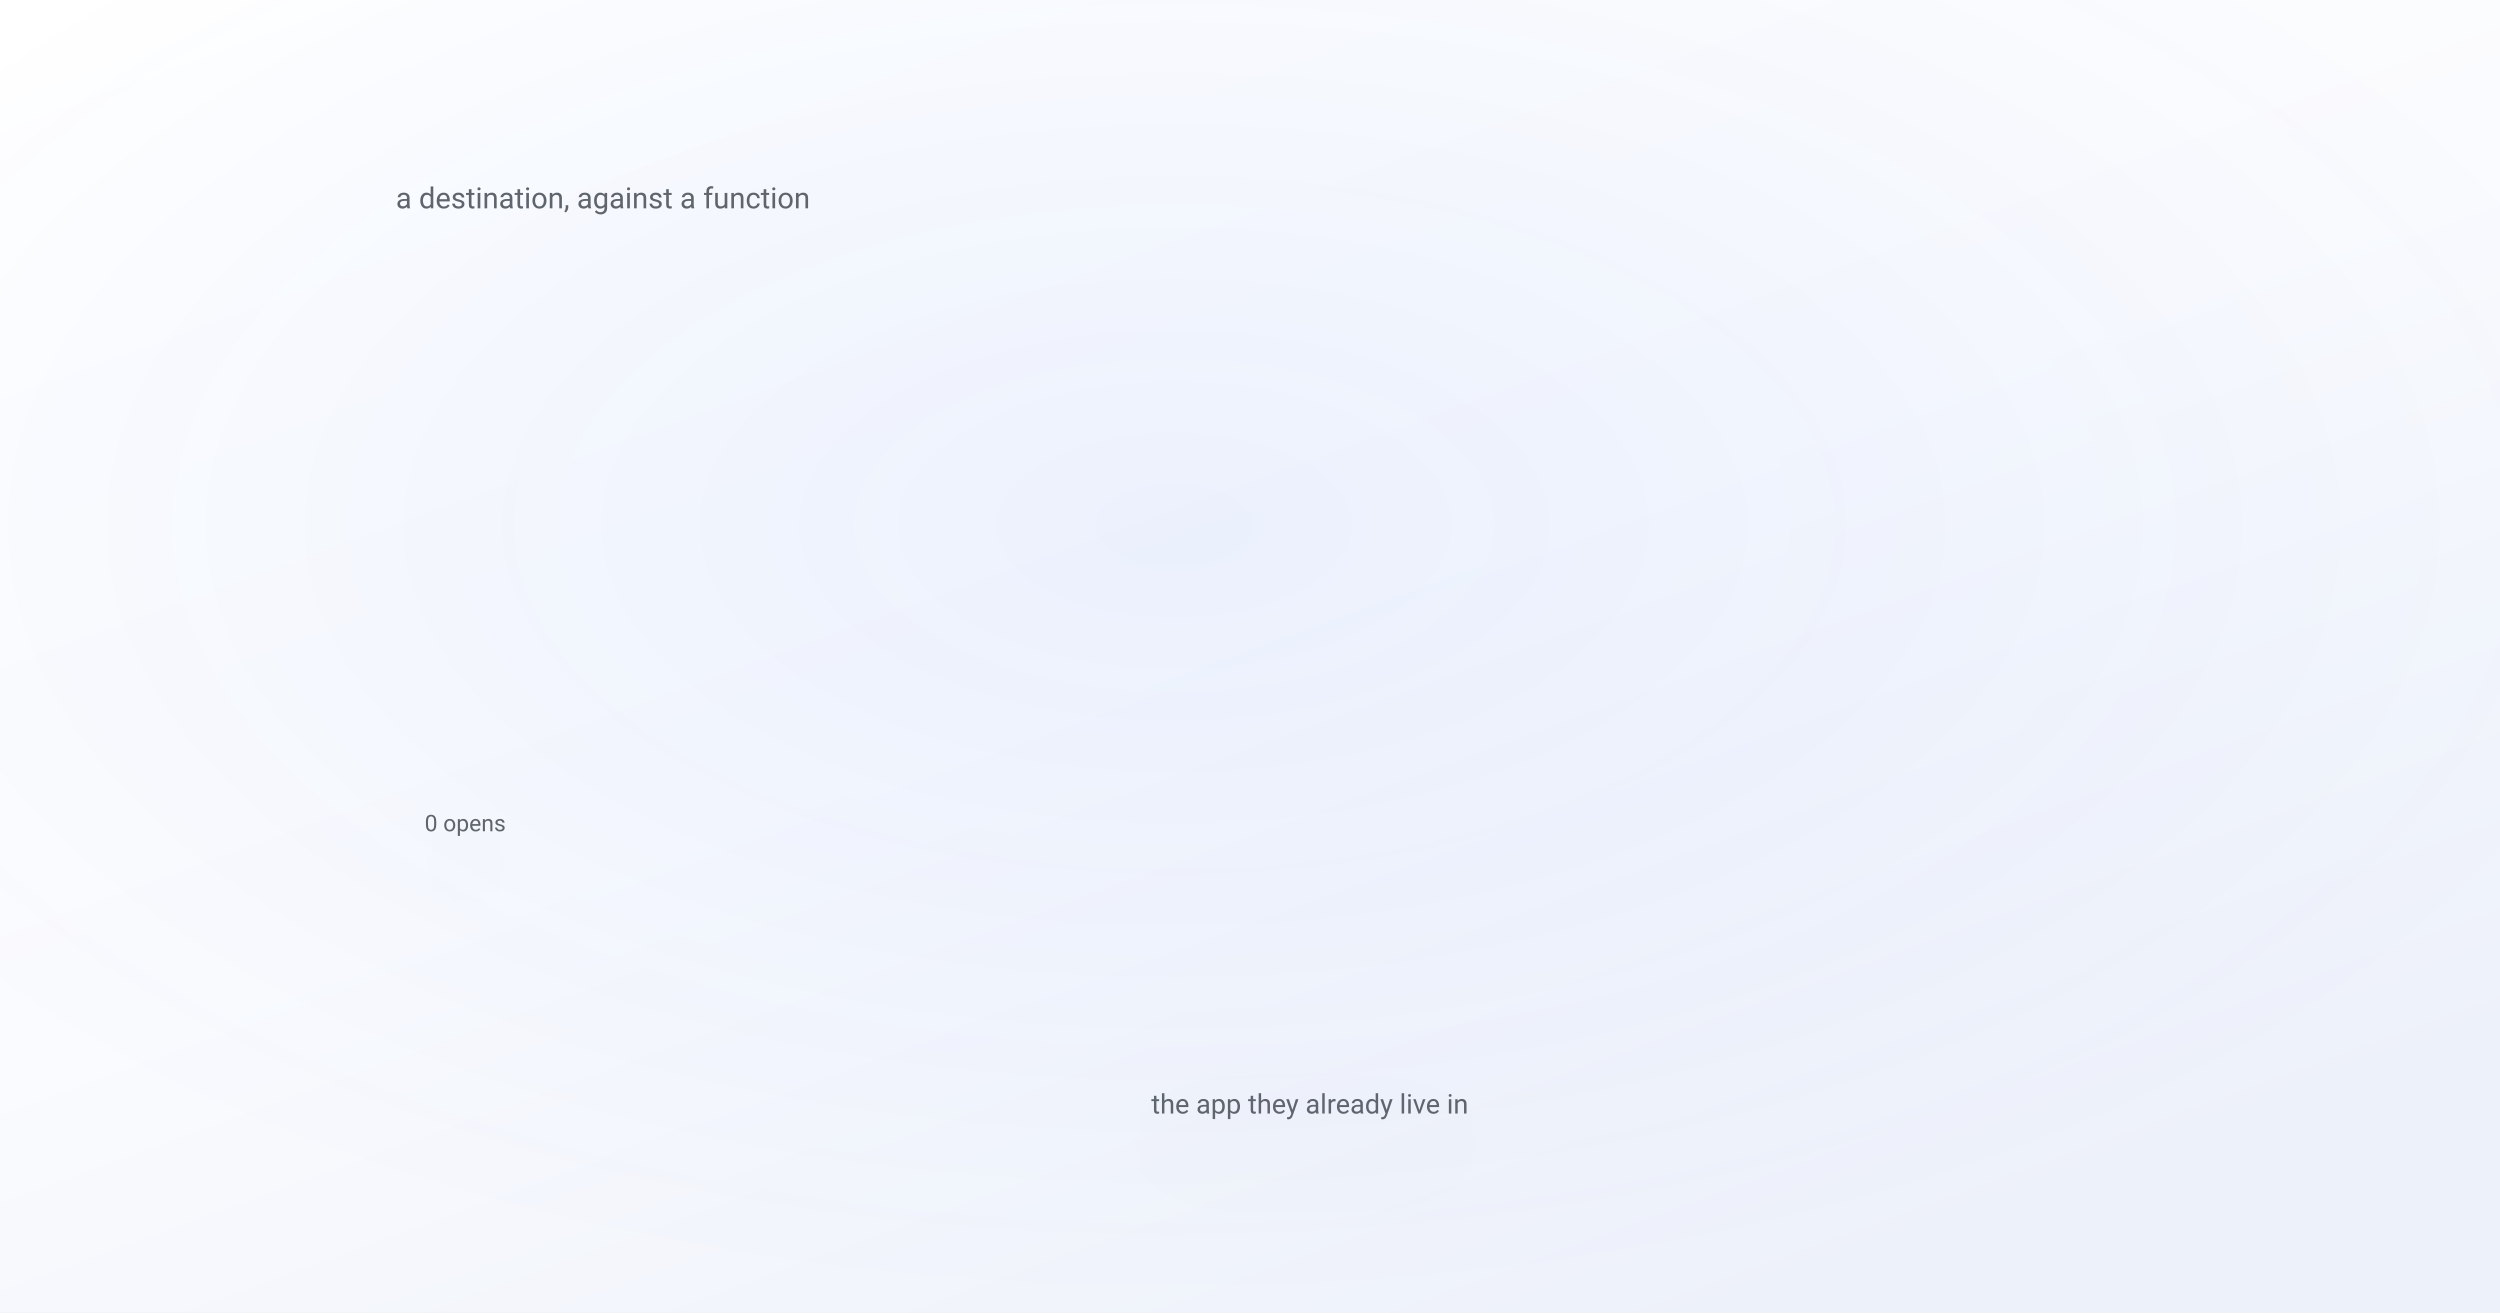
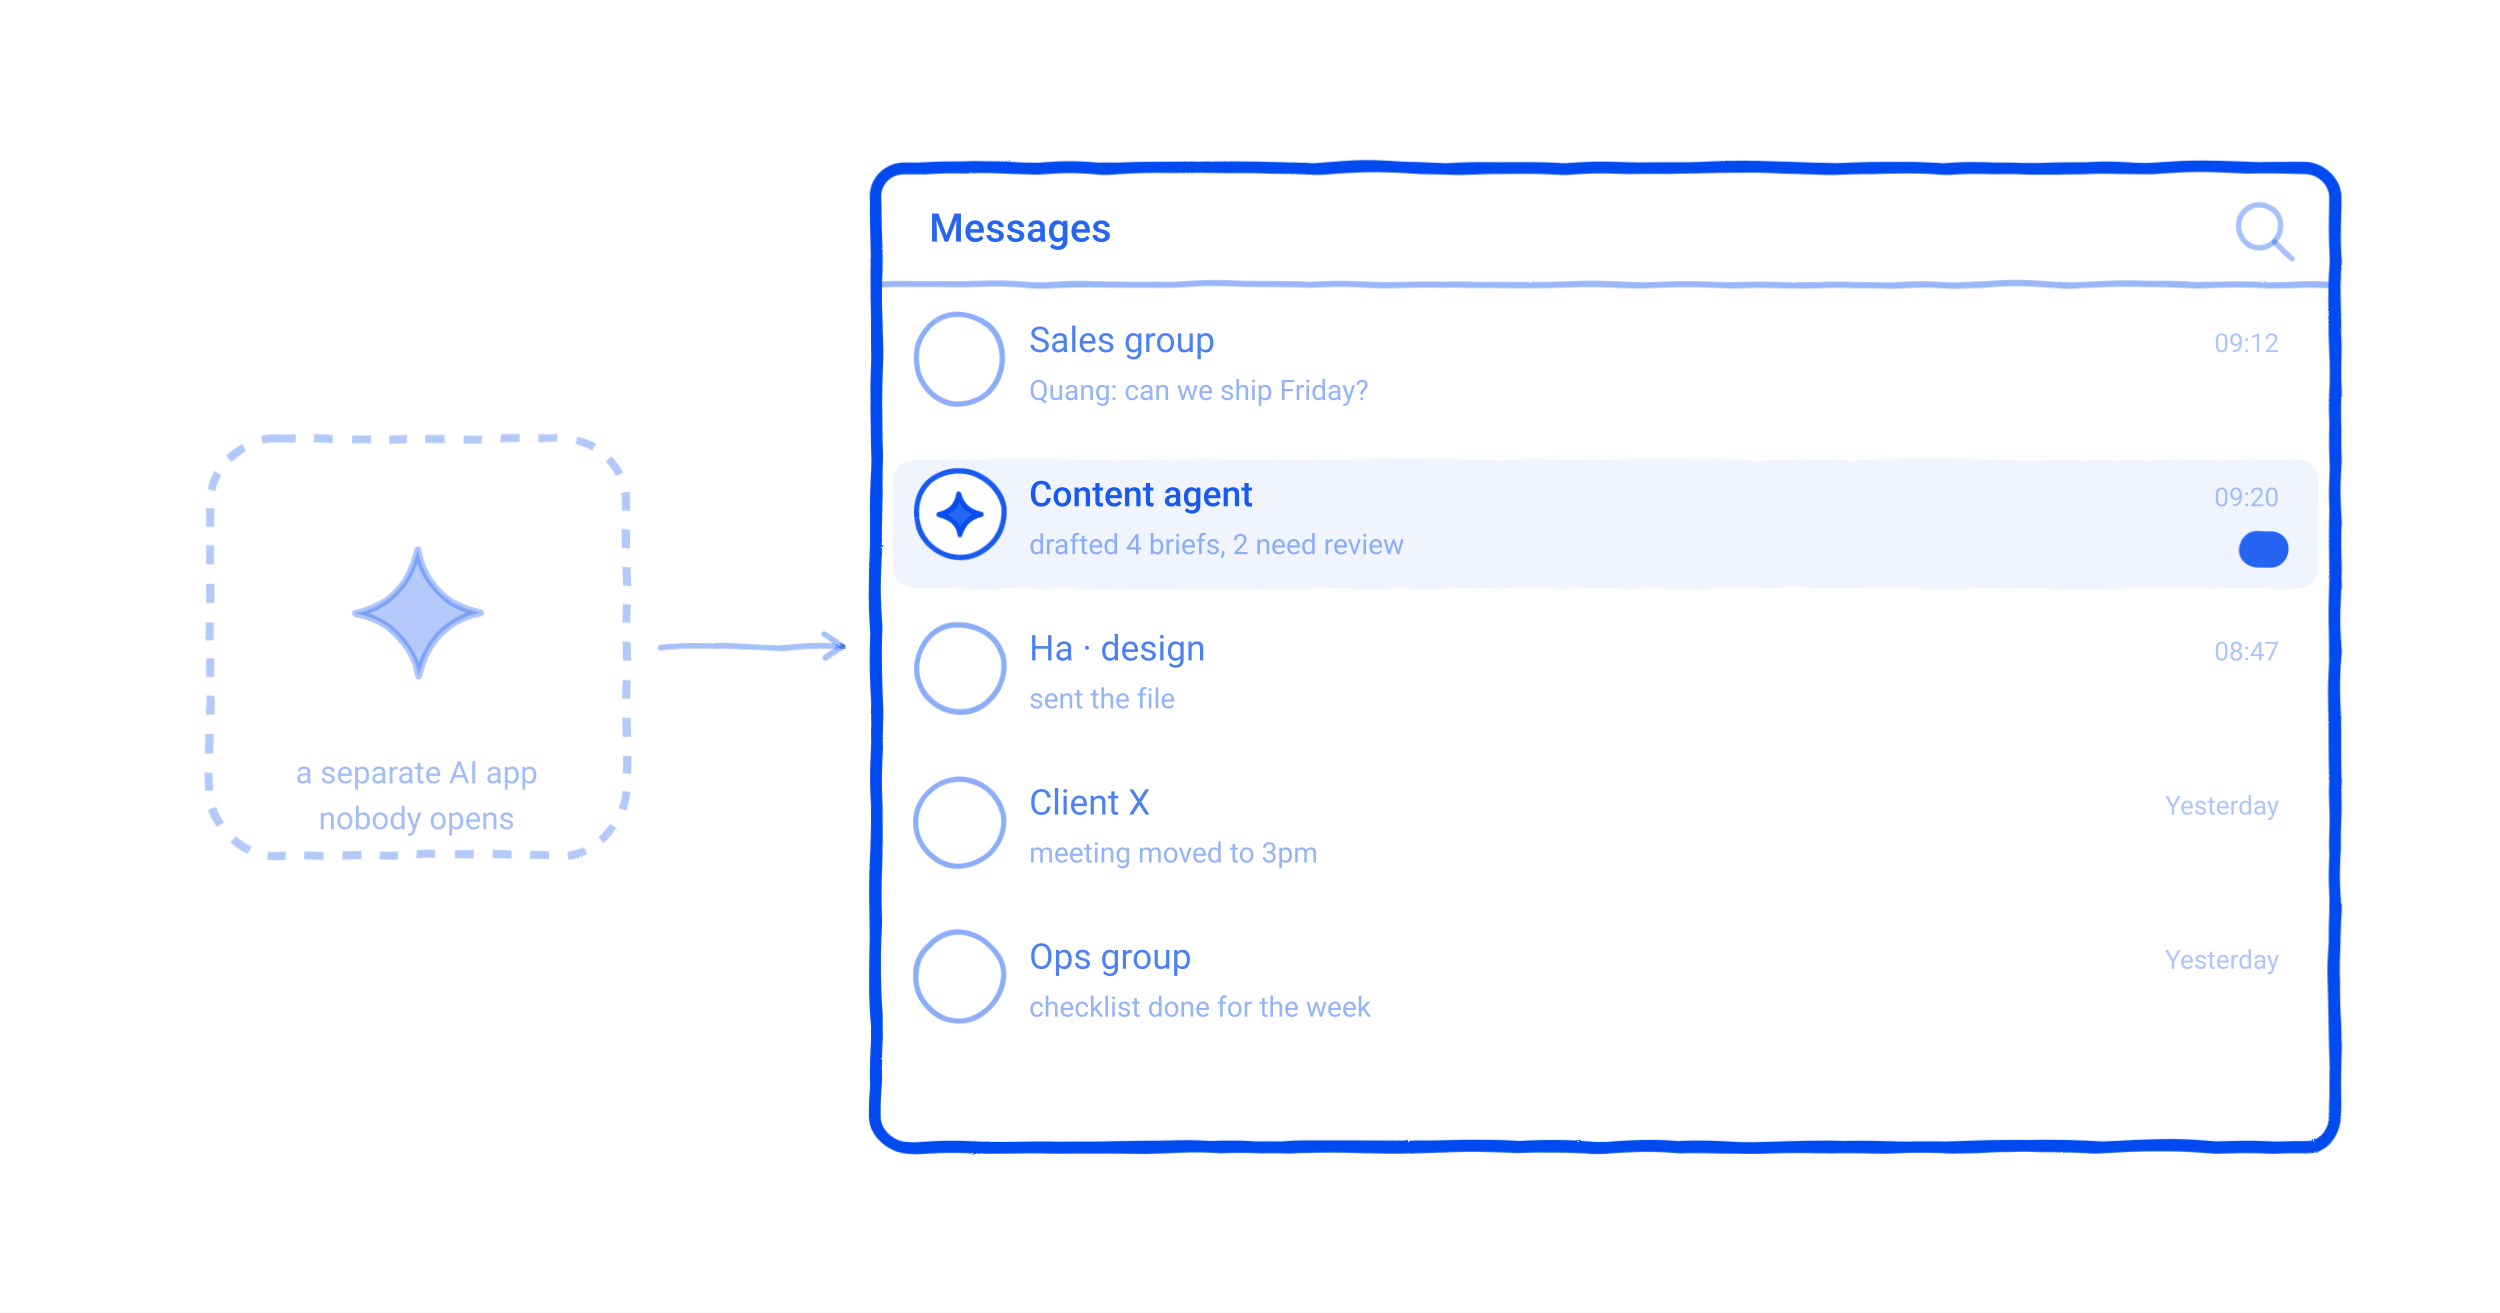
- <svg xmlns="http://www.w3.org/2000/svg" viewBox="0 0 1200 630" font-family="-apple-system, BlinkMacSystemFont, 'Segoe UI', 'DM Sans', Roboto, sans-serif">
+ <svg xmlns="http://www.w3.org/2000/svg" viewBox="0 0 1200 630" width="1200" height="630" role="img" stroke-linejoin="round" style="color:#004AEF">
  <defs>
-     <linearGradient id="bg" x1="0" y1="0" x2="0.7" y2="1">
-       <stop offset="0" stop-color="#ffffff" />
-       <stop offset="0.55" stop-color="#fafbfe" />
-       <stop offset="1" stop-color="#edf1fa" />
-     </linearGradient>
-     <radialGradient id="glow" cx="0.47" cy="0.4" r="0.6">
-       <stop offset="0" stop-color="#004aef" stop-opacity="0.06" />
-       <stop offset="1" stop-color="#004aef" stop-opacity="0" />
-     </radialGradient>
-     <filter id="lift" x="-25%" y="-25%" width="150%" height="160%">
-       <feDropShadow dx="0" dy="18" stdDeviation="24" flood-color="#0b1a3a" flood-opacity="0.11" />
+     <filter id="rough" x="-20%" y="-20%" width="140%" height="140%">
+       <feTurbulence type="turbulence" baseFrequency="0.016" numOctaves="2" seed="7" result="n" />
+       <feDisplacementMap in="SourceGraphic" in2="n" scale="2.4" xChannelSelector="R" yChannelSelector="G" />
    </filter>
  </defs>
-   <style>
-     /* 14s loop. Each class is a different kind of arrival, because the figures
-        are about different kinds of event: text is typed, a result appears, a
-        panel expands and pushes what is under it away, a curve is drawn. A fade
-        only says "this exists".
- 
-        `transform-box: fill-box` is what makes transform-origin mean the shape's
-        own box rather than the whole canvas. Without it a scaleX on a text line
-        grows from the middle of the page.
- 
-        Every class rests on the finished figure, and reduced motion paints that
-        frame directly. The og:image renderer forces reduced motion, so the still
-        it captures is always the completed drawing. Check this after any change
-        to the keyframes: a scaleY(0) that fails to reset removes the shape from
-        every social card, and nobody notices until someone shares the post. */
-     .c, .type, .pop, .rise, .expandy { transform-box: fill-box; }
- 
-     .c { opacity: 0; animation: fade 14s ease-in-out infinite; }
-     @keyframes fade { 0% { opacity: 0 } 20%, 88% { opacity: var(--o, 1) } 100% { opacity: 0 } }
- 
-     .type { opacity: 0; transform-origin: left center;
-              animation: type 14s cubic-bezier(0.25, 0.9, 0.3, 1) infinite; }
-     @keyframes type { 0% { opacity: 0; transform: scaleX(0) }
-                       6% { opacity: var(--o, 1); transform: scaleX(0) }
-                       22%, 88% { opacity: var(--o, 1); transform: scaleX(1) }
-                       100% { opacity: 0; transform: scaleX(1) } }
- 
-     .pop { opacity: 0; transform-origin: center;
-             animation: pop 14s cubic-bezier(0.34, 1.56, 0.64, 1) infinite; }
-     @keyframes pop { 0% { opacity: 0; transform: scale(0.6) }
-                      18%, 88% { opacity: var(--o, 1); transform: scale(1) }
-                      100% { opacity: 0; transform: scale(0.6) } }
- 
-     .rise { opacity: 0; animation: rise 14s cubic-bezier(0.2, 0.9, 0.3, 1) infinite; }
-     @keyframes rise { 0% { opacity: 0; transform: translateY(22px) }
-                       20%, 88% { opacity: var(--o, 1); transform: translateY(0) }
-                       100% { opacity: 0; transform: translateY(22px) } }
- 
-     .expandy { opacity: 0; transform-origin: top center;
-                 animation: expandy 14s cubic-bezier(0.2, 0.9, 0.25, 1) infinite; }
-     @keyframes expandy { 0% { opacity: 0; transform: scaleY(0) }
-                          6% { opacity: var(--o, 1); transform: scaleY(0) }
-                          24%, 88% { opacity: var(--o, 1); transform: scaleY(1) }
-                          100% { opacity: 0; transform: scaleY(0) } }
- 
-     .draw { stroke-dasharray: var(--len, 2000); stroke-dashoffset: var(--len, 2000);
-              animation: draw 14s ease-in-out infinite; }
-     @keyframes draw { 0% { stroke-dashoffset: var(--len, 2000) }
-                       26%, 88% { stroke-dashoffset: 0 }
-                       100% { stroke-dashoffset: var(--len, 2000) } }
- 
-     .mark { opacity: 0; animation: mark 14s ease infinite; }
-     @keyframes mark { 0%, 40% { opacity: 0 } 52%, 86% { opacity: 1 } 96%, 100% { opacity: 0 } }
- 
-     @media (prefers-reduced-motion: reduce) {
-       .c, .type, .pop, .rise, .expandy { opacity: var(--o, 1); transform: none; animation: none }
-       .draw { stroke-dashoffset: 0; animation: none }
-       .mark { opacity: 1; animation: none }
-     }
-   </style>
-   <rect width="1200" height="630" fill="url(#bg)" />
-   <rect width="1200" height="630" fill="url(#glow)" />
-   <defs>
-     <linearGradient id="gblue" x1="0" y1="0" x2="0.55" y2="1">
-       <stop offset="0" stop-color="#3d76ff" />
-       <stop offset="1" stop-color="#004aef" />
-     </linearGradient>
-     <linearGradient id="ggreen" x1="0" y1="0" x2="0.5" y2="1">
-       <stop offset="0" stop-color="#6df7cd" />
-       <stop offset="1" stop-color="#07ef9c" />
-     </linearGradient>
-     <linearGradient id="gcard" x1="0.1" y1="0" x2="0.3" y2="1">
-       <stop offset="0" stop-color="#ffffff" stop-opacity="0.96" />
-       <stop offset="1" stop-color="#ffffff" stop-opacity="0.74" />
-     </linearGradient>
-     <linearGradient id="gchip" x1="0" y1="0" x2="0" y2="1">
-       <stop offset="0" stop-color="#f4f7ff" />
-       <stop offset="1" stop-color="#e6ecfa" />
-     </linearGradient>
-   </defs>
-   <g filter="url(#lift)">
-     <path class="rise" d="M335.6 157.0 Q334.7 139.0 352.7 139.0 L917.5 139.0 Q935.5 139.0 934.0 156.9 L907.2 488.0 Q905.8 505.9 887.8 505.9 L370.5 505.9 Q352.5 505.9 351.7 487.9 Z" fill="url(#gcard)" stroke="#dfe4ec" stroke-width="1.2" style="--o:1;animation-delay:0.06s" />
-     <path class="pop" d="M378.4 199.1 Q377.9 185.2 391.9 185.2 L471.7 185.2 Q485.7 185.2 485.9 199.2 L486.8 258.8 Q487.1 272.8 473.1 272.8 L395.3 272.8 Q381.3 272.8 380.8 258.8 Z" fill="url(#gchip)" style="--o:0.85;animation-delay:0.20s" />
-     <path class="pop" d="M515.5 199.2 Q515.4 185.2 529.4 185.2 L609.2 185.2 Q623.2 185.2 623.0 199.2 L622.2 258.8 Q622.0 272.8 608.0 272.8 L530.2 272.8 Q516.2 272.8 516.1 258.8 Z" fill="url(#gchip)" style="--o:0.85;animation-delay:0.24s" />
-     <path class="pop" d="M652.6 199.2 Q652.9 185.2 666.9 185.2 L746.7 185.2 Q760.7 185.2 760.1 199.1 L757.5 258.8 Q756.9 272.8 742.9 272.8 L665.2 272.8 Q651.2 272.8 651.4 258.8 Z" fill="url(#gchip)" style="--o:0.85;animation-delay:0.27s" />
-     <path class="pop" d="M789.8 199.1 Q790.5 185.2 804.5 185.2 L884.3 185.2 Q898.3 185.2 897.2 199.1 L892.8 258.8 Q891.8 272.8 877.8 272.8 L800.1 272.8 Q786.1 272.8 786.8 258.8 Z" fill="url(#gchip)" style="--o:0.85;animation-delay:0.31s" />
-     <path class="pop" d="M382.9 312.6 Q382.4 298.6 396.4 298.6 L473.5 298.6 Q487.5 298.6 487.7 312.6 L488.6 368.0 Q488.8 382.0 474.8 382.0 L399.7 382.0 Q385.7 382.0 385.1 368.0 Z" fill="url(#gchip)" style="--o:0.85;animation-delay:0.34s" />
-     <path class="pop" d="M516.6 312.6 Q516.5 298.6 530.5 298.6 L607.6 298.6 Q621.6 298.6 621.4 312.6 L620.7 368.0 Q620.5 382.0 606.5 382.0 L531.3 382.0 Q517.3 382.0 517.2 368.0 Z" fill="url(#ggreen)" style="--o:0.9;animation-delay:0.38s" />
-     <path class="pop" d="M650.4 312.6 Q650.6 298.6 664.6 298.6 L741.8 298.6 Q755.8 298.6 755.2 312.6 L752.7 368.0 Q752.1 382.0 738.1 382.0 L662.9 382.0 Q648.9 382.0 649.2 368.0 Z" fill="url(#gchip)" style="--o:0.85;animation-delay:0.41s" />
-     <path class="pop" d="M784.1 312.6 Q784.8 298.6 798.8 298.6 L875.9 298.6 Q889.9 298.6 888.9 312.6 L884.8 368.0 Q883.8 382.0 869.8 382.0 L794.6 382.0 Q780.6 382.0 781.3 368.0 Z" fill="url(#gchip)" style="--o:0.85;animation-delay:0.45s" />
-     <path class="pop" d="M387.2 420.6 Q386.6 406.6 400.6 406.6 L475.2 406.6 Q489.2 406.6 489.5 420.6 L490.3 472.0 Q490.5 486.0 476.5 486.0 L403.8 486.0 Q389.8 486.0 389.2 472.0 Z" fill="url(#gchip)" style="--o:0.85;animation-delay:0.48s" />
-     <path class="pop" d="M517.7 420.6 Q517.5 406.6 531.5 406.6 L606.1 406.6 Q620.1 406.6 620.0 420.6 L619.2 472.0 Q619.1 486.0 605.1 486.0 L532.3 486.0 Q518.3 486.0 518.2 472.0 Z" fill="url(#gchip)" style="--o:0.85;animation-delay:0.52s" />
-     <path class="pop" d="M648.2 420.6 Q648.5 406.6 662.5 406.6 L737.1 406.6 Q751.1 406.6 750.4 420.6 L748.2 472.0 Q747.6 486.0 733.6 486.0 L660.8 486.0 Q646.8 486.0 647.1 472.0 Z" fill="url(#gchip)" style="--o:0.85;animation-delay:0.55s" />
-     <path class="pop" d="M778.7 420.6 Q779.4 406.6 793.4 406.6 L868.0 406.6 Q882.0 406.6 880.9 420.5 L877.1 472.1 Q876.1 486.0 862.1 486.0 L789.4 486.0 Q775.4 486.0 776.1 472.0 Z" fill="url(#gchip)" style="--o:0.85;animation-delay:0.58s" />
-     <text x="628.7" y="534.5" text-anchor="middle" font-size="13" fill="#5f656d" font-weight="400">the app they already live in</text>
-     <path class="rise" d="M168.5 298.7 Q167.8 290.7 175.8 290.7 L254.2 290.7 Q262.2 290.7 262.7 298.7 L266.8 360.6 Q267.4 368.6 259.4 368.6 L182.6 368.6 Q174.6 368.6 173.9 360.7 Z" fill="url(#gcard)" stroke="#dfe4ec" stroke-width="1.2" style="--o:1;animation-delay:0.62s" />
-     <text x="223.3" y="399.0" text-anchor="middle" font-size="11" fill="#5f656d" font-weight="400">0 opens</text>
+   <rect width="1200" height="630" fill="#FFFFFF" />
+   <g filter="url(#rough)">
+     <rect x="420.0" y="80.0" width="700.0" height="470.0" rx="14" fill="none" stroke="currentColor" stroke-opacity="1.00" stroke-width="5.7" />
+     <path d="M420.0,136.0 L1120.0,136.0" fill="none" stroke="currentColor" stroke-opacity="0.40" stroke-width="3.0" stroke-linecap="round" />
+     <circle cx="1084.0" cy="108.0" r="10.0" fill="none" stroke="currentColor" stroke-opacity="0.35" stroke-width="2.55" />
+     <path d="M1091.2,115.2 L1099.5,123.5" fill="none" stroke="currentColor" stroke-opacity="0.35" stroke-width="2.55" stroke-linecap="round" />
+     <circle cx="460.0" cy="172.0" r="21.0" fill="#FFFFFF" stroke="currentColor" stroke-opacity="0.45" stroke-width="2.55" />
+     <rect x="428.0" y="220.0" width="684.0" height="62.0" rx="10" fill="currentColor" fill-opacity="0.06" stroke="currentColor" stroke-opacity="0.00" stroke-width="3.0" />
+     <circle cx="460.0" cy="246.0" r="21.0" fill="#FFFFFF" stroke="currentColor" stroke-opacity="0.90" stroke-width="2.55" />
+     <path d="M460.0,236.0 Q461.7,244.3 470.0,246.0 Q461.7,247.7 460.0,256.0 Q458.3,247.7 450.0,246.0 Q458.3,244.3 460.0,236.0 Z" fill="currentColor" fill-opacity="0.85" stroke="currentColor" stroke-opacity="0.95" stroke-width="2.4" stroke-linejoin="round" />
+     <circle cx="1086.0" cy="262.0" r="9.0" fill="currentColor" fill-opacity="0.00" />
+     <rect x="1074.0" y="254.0" width="24.0" height="18.0" rx="9" fill="currentColor" fill-opacity="0.85" stroke="currentColor" stroke-opacity="0.00" stroke-width="3.0" />
+     <circle cx="460.0" cy="320.0" r="21.0" fill="#FFFFFF" stroke="currentColor" stroke-opacity="0.45" stroke-width="2.55" />
+     <circle cx="460.0" cy="394.0" r="21.0" fill="#FFFFFF" stroke="currentColor" stroke-opacity="0.45" stroke-width="2.55" />
+     <circle cx="460.0" cy="468.0" r="21.0" fill="#FFFFFF" stroke="currentColor" stroke-opacity="0.45" stroke-width="2.55" />
+     <rect x="100.0" y="210.0" width="200.0" height="200.0" rx="32" fill="none" stroke="currentColor" stroke-opacity="0.30" stroke-width="3.9" stroke-dasharray="9 9" />
+     <path d="M200.0,264.0 Q205.1,288.9 230.0,294.0 Q205.1,299.1 200.0,324.0 Q194.9,299.1 170.0,294.0 Q194.9,288.9 200.0,264.0 Z" fill="currentColor" fill-opacity="0.29" stroke="currentColor" stroke-opacity="0.32" stroke-width="3.3" stroke-linejoin="round" />
+     <path d="M316.0,310.0 L404.0,310.0" fill="none" stroke="currentColor" stroke-opacity="0.35" stroke-width="2.7" stroke-linecap="round" />
+     <path d="M395.5,304.4 L404.0,310.0" fill="none" stroke="currentColor" stroke-opacity="0.35" stroke-width="2.7" stroke-linecap="round" />
+     <path d="M395.5,315.6 L404.0,310.0" fill="none" stroke="currentColor" stroke-opacity="0.35" stroke-width="2.7" stroke-linecap="round" />
  </g>
-   <g class="mark">
-     <line x1="474.3" y1="274.8" x2="516.3" y2="274.8" stroke="#04815a" stroke-width="1.4" />
-     <text x="526.3" y="268.8" font-size="17" fill="#04815a">they never had to</text>
-     <text x="526.3" y="290.8" font-size="17" fill="#04815a">go anywhere</text>
-   </g>
-   <text x="190.0" y="100.0" text-anchor="start" font-size="14" fill="#5f656d" font-weight="400">a destination, against a function</text>
+   <text x="446.0" y="116.0" font-family="system-ui, -apple-system, Segoe UI, Roboto, Helvetica, Arial, sans-serif" font-size="19" font-weight="500" fill="currentColor" fill-opacity="0.85" text-anchor="start" xml:space="preserve">Messages</text>
+   <text x="494.0" y="169.0" font-family="system-ui, -apple-system, Segoe UI, Roboto, Helvetica, Arial, sans-serif" font-size="17" font-weight="400" fill="currentColor" fill-opacity="0.70" text-anchor="start" xml:space="preserve">Sales group</text>
+   <text x="494.0" y="192.0" font-family="system-ui, -apple-system, Segoe UI, Roboto, Helvetica, Arial, sans-serif" font-size="13.5" font-weight="400" fill="currentColor" fill-opacity="0.42" text-anchor="start" xml:space="preserve">Quang: can we ship Friday?</text>
+   <text x="1094.0" y="169.0" font-family="system-ui, -apple-system, Segoe UI, Roboto, Helvetica, Arial, sans-serif" font-size="12.5" font-weight="400" fill="currentColor" fill-opacity="0.32" text-anchor="end" xml:space="preserve">09:12</text>
+   <text x="494.0" y="243.0" font-family="system-ui, -apple-system, Segoe UI, Roboto, Helvetica, Arial, sans-serif" font-size="17" font-weight="500" fill="currentColor" fill-opacity="0.90" text-anchor="start" xml:space="preserve">Content agent</text>
+   <text x="494.0" y="266.0" font-family="system-ui, -apple-system, Segoe UI, Roboto, Helvetica, Arial, sans-serif" font-size="13.5" font-weight="400" fill="currentColor" fill-opacity="0.42" text-anchor="start" xml:space="preserve">drafted 4 briefs, 2 need review</text>
+   <text x="1094.0" y="243.0" font-family="system-ui, -apple-system, Segoe UI, Roboto, Helvetica, Arial, sans-serif" font-size="12.5" font-weight="400" fill="currentColor" fill-opacity="0.32" text-anchor="end" xml:space="preserve">09:20</text>
+   <text x="1086.0" y="267.0" font-family="system-ui, -apple-system, Segoe UI, Roboto, Helvetica, Arial, sans-serif" font-size="11" font-weight="600" fill="currentColor" fill-opacity="0.00" text-anchor="middle" xml:space="preserve">2</text>
+   <text x="494.0" y="317.0" font-family="system-ui, -apple-system, Segoe UI, Roboto, Helvetica, Arial, sans-serif" font-size="17" font-weight="400" fill="currentColor" fill-opacity="0.70" text-anchor="start" xml:space="preserve">Ha · design</text>
+   <text x="494.0" y="340.0" font-family="system-ui, -apple-system, Segoe UI, Roboto, Helvetica, Arial, sans-serif" font-size="13.5" font-weight="400" fill="currentColor" fill-opacity="0.42" text-anchor="start" xml:space="preserve">sent the file</text>
+   <text x="1094.0" y="317.0" font-family="system-ui, -apple-system, Segoe UI, Roboto, Helvetica, Arial, sans-serif" font-size="12.5" font-weight="400" fill="currentColor" fill-opacity="0.32" text-anchor="end" xml:space="preserve">08:47</text>
+   <text x="494.0" y="391.0" font-family="system-ui, -apple-system, Segoe UI, Roboto, Helvetica, Arial, sans-serif" font-size="17" font-weight="400" fill="currentColor" fill-opacity="0.70" text-anchor="start" xml:space="preserve">Client X</text>
+   <text x="494.0" y="414.0" font-family="system-ui, -apple-system, Segoe UI, Roboto, Helvetica, Arial, sans-serif" font-size="13.5" font-weight="400" fill="currentColor" fill-opacity="0.42" text-anchor="start" xml:space="preserve">meeting moved to 3pm</text>
+   <text x="1094.0" y="391.0" font-family="system-ui, -apple-system, Segoe UI, Roboto, Helvetica, Arial, sans-serif" font-size="12.5" font-weight="400" fill="currentColor" fill-opacity="0.32" text-anchor="end" xml:space="preserve">Yesterday</text>
+   <text x="494.0" y="465.0" font-family="system-ui, -apple-system, Segoe UI, Roboto, Helvetica, Arial, sans-serif" font-size="17" font-weight="400" fill="currentColor" fill-opacity="0.70" text-anchor="start" xml:space="preserve">Ops group</text>
+   <text x="494.0" y="488.0" font-family="system-ui, -apple-system, Segoe UI, Roboto, Helvetica, Arial, sans-serif" font-size="13.5" font-weight="400" fill="currentColor" fill-opacity="0.42" text-anchor="start" xml:space="preserve">checklist done for the week</text>
+   <text x="1094.0" y="465.0" font-family="system-ui, -apple-system, Segoe UI, Roboto, Helvetica, Arial, sans-serif" font-size="12.5" font-weight="400" fill="currentColor" fill-opacity="0.32" text-anchor="end" xml:space="preserve">Yesterday</text>
+   <text x="200.0" y="376.0" font-family="system-ui, -apple-system, Segoe UI, Roboto, Helvetica, Arial, sans-serif" font-size="15" font-weight="400" fill="currentColor" fill-opacity="0.36" text-anchor="middle" xml:space="preserve">a separate AI app</text>
+   <text x="200.0" y="398.0" font-family="system-ui, -apple-system, Segoe UI, Roboto, Helvetica, Arial, sans-serif" font-size="15" font-weight="400" fill="currentColor" fill-opacity="0.36" text-anchor="middle" xml:space="preserve">nobody opens</text>
</svg>
